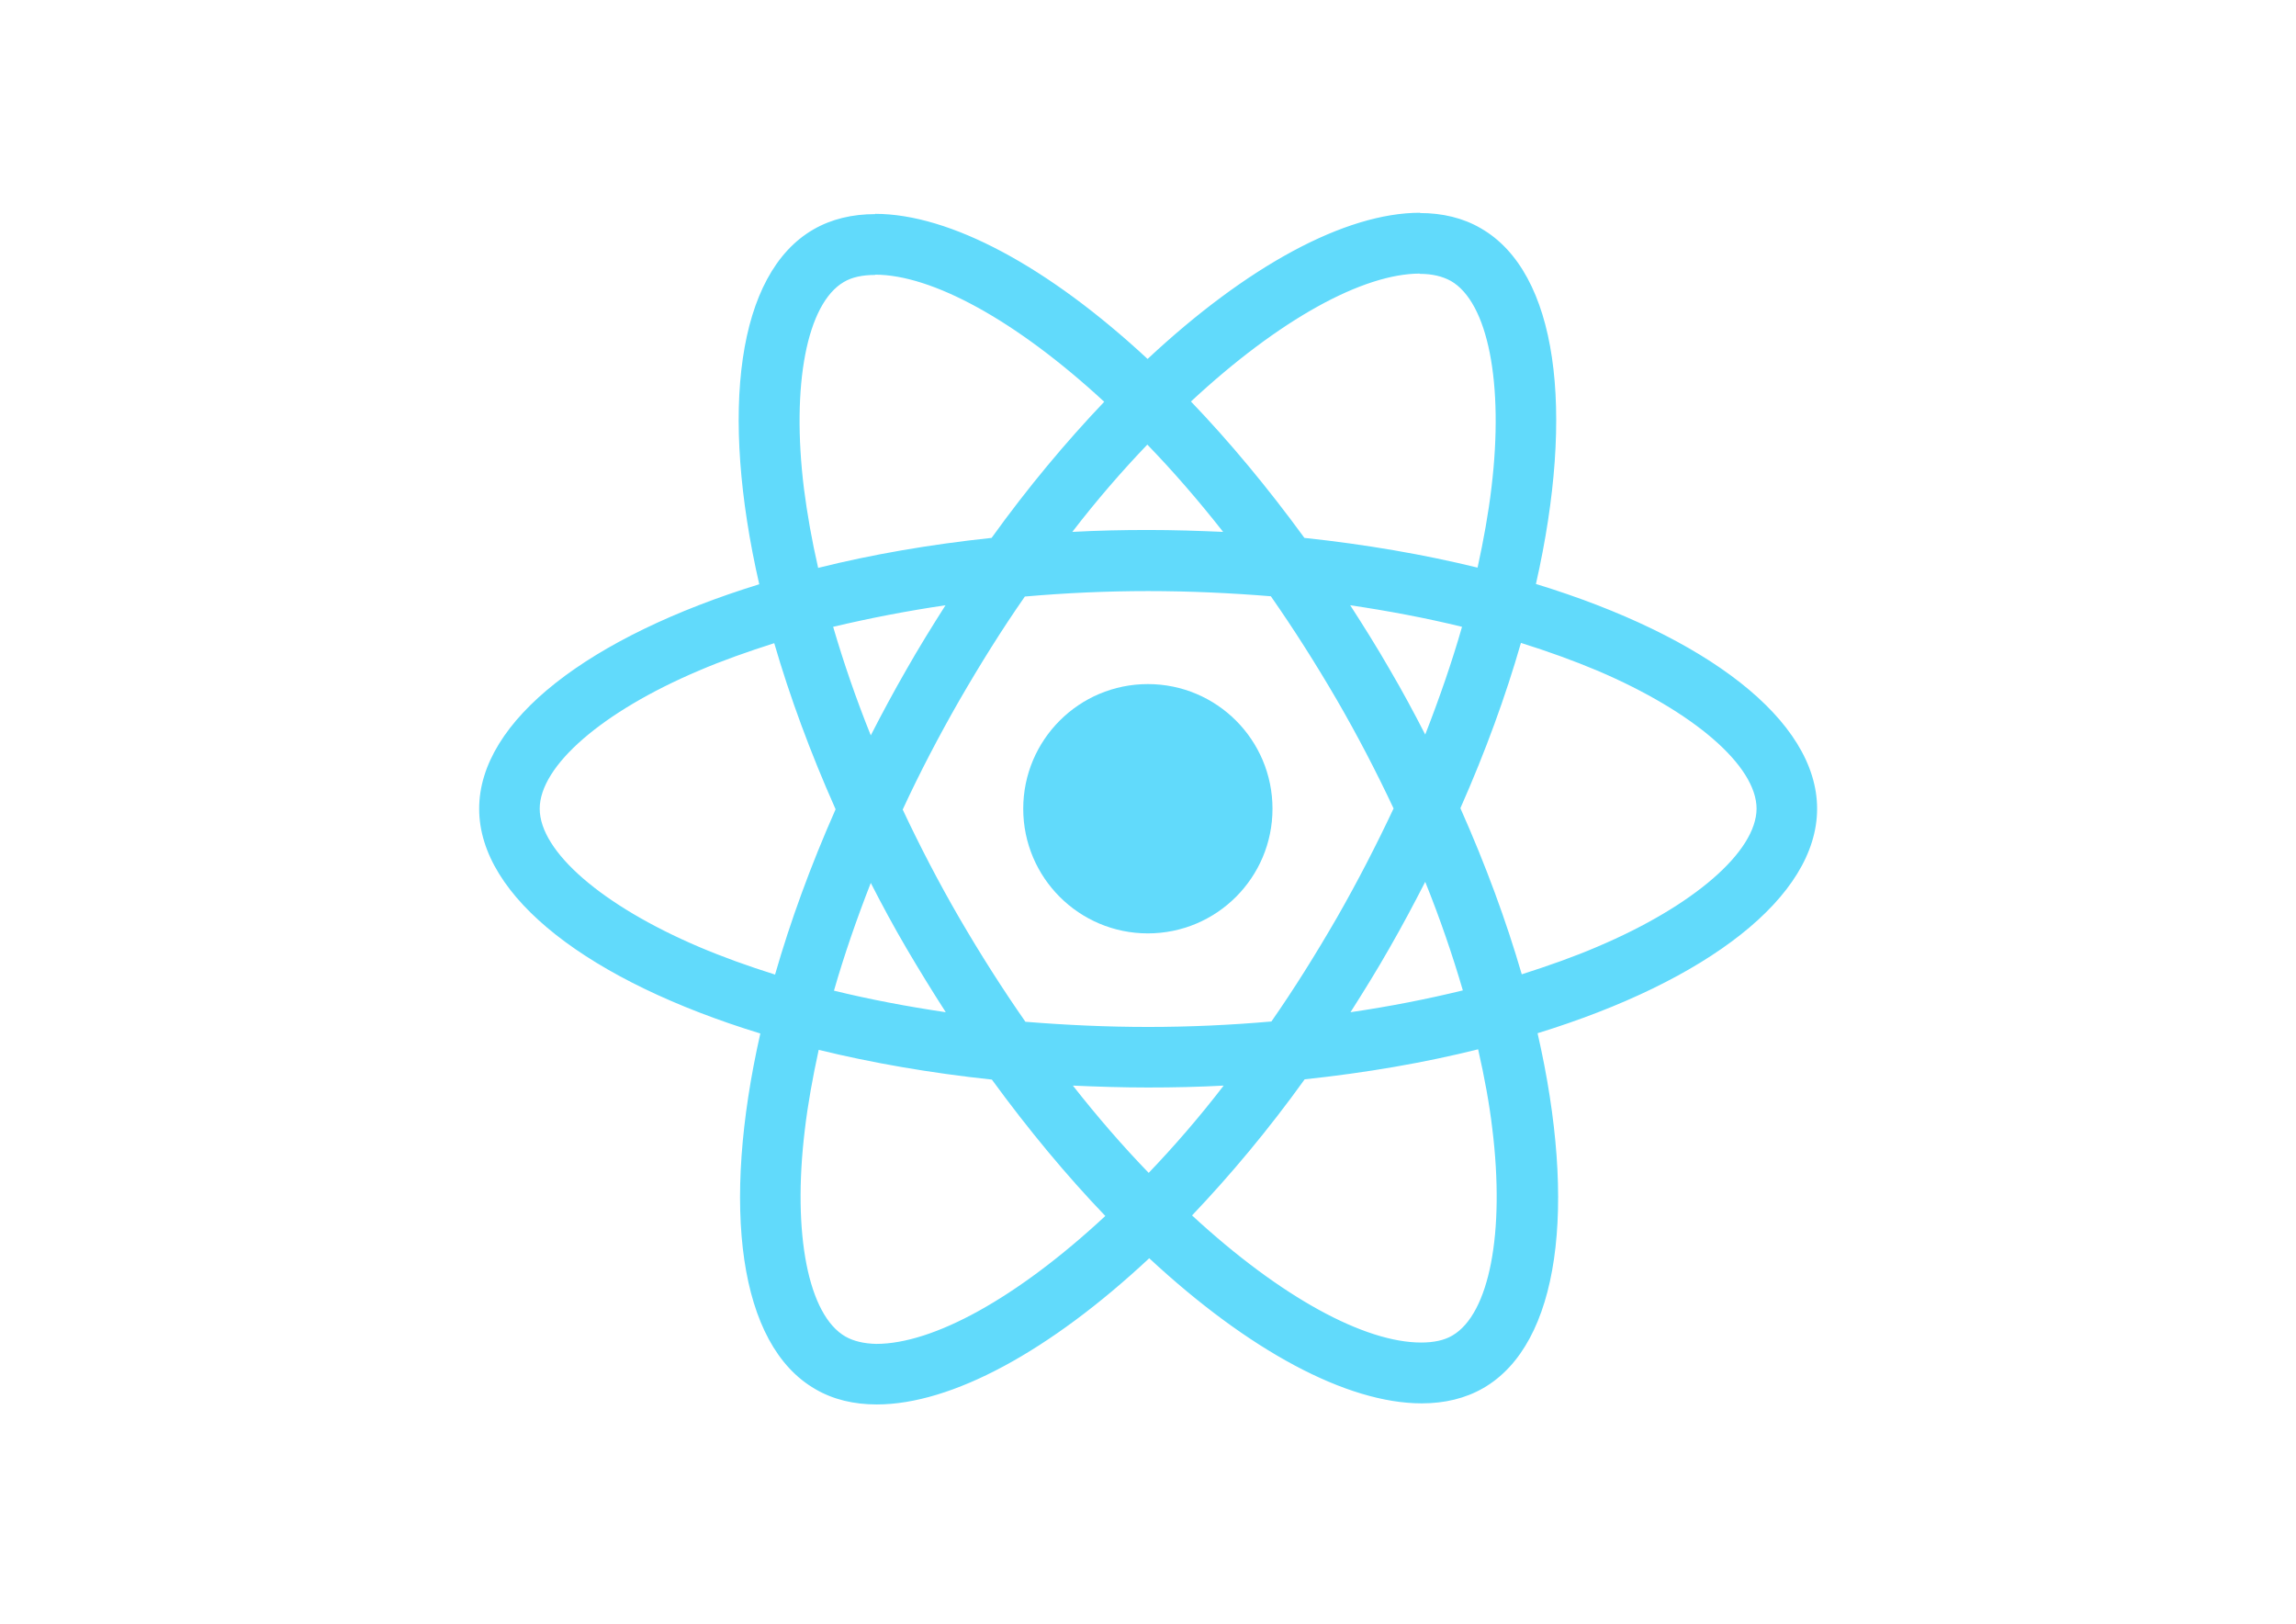
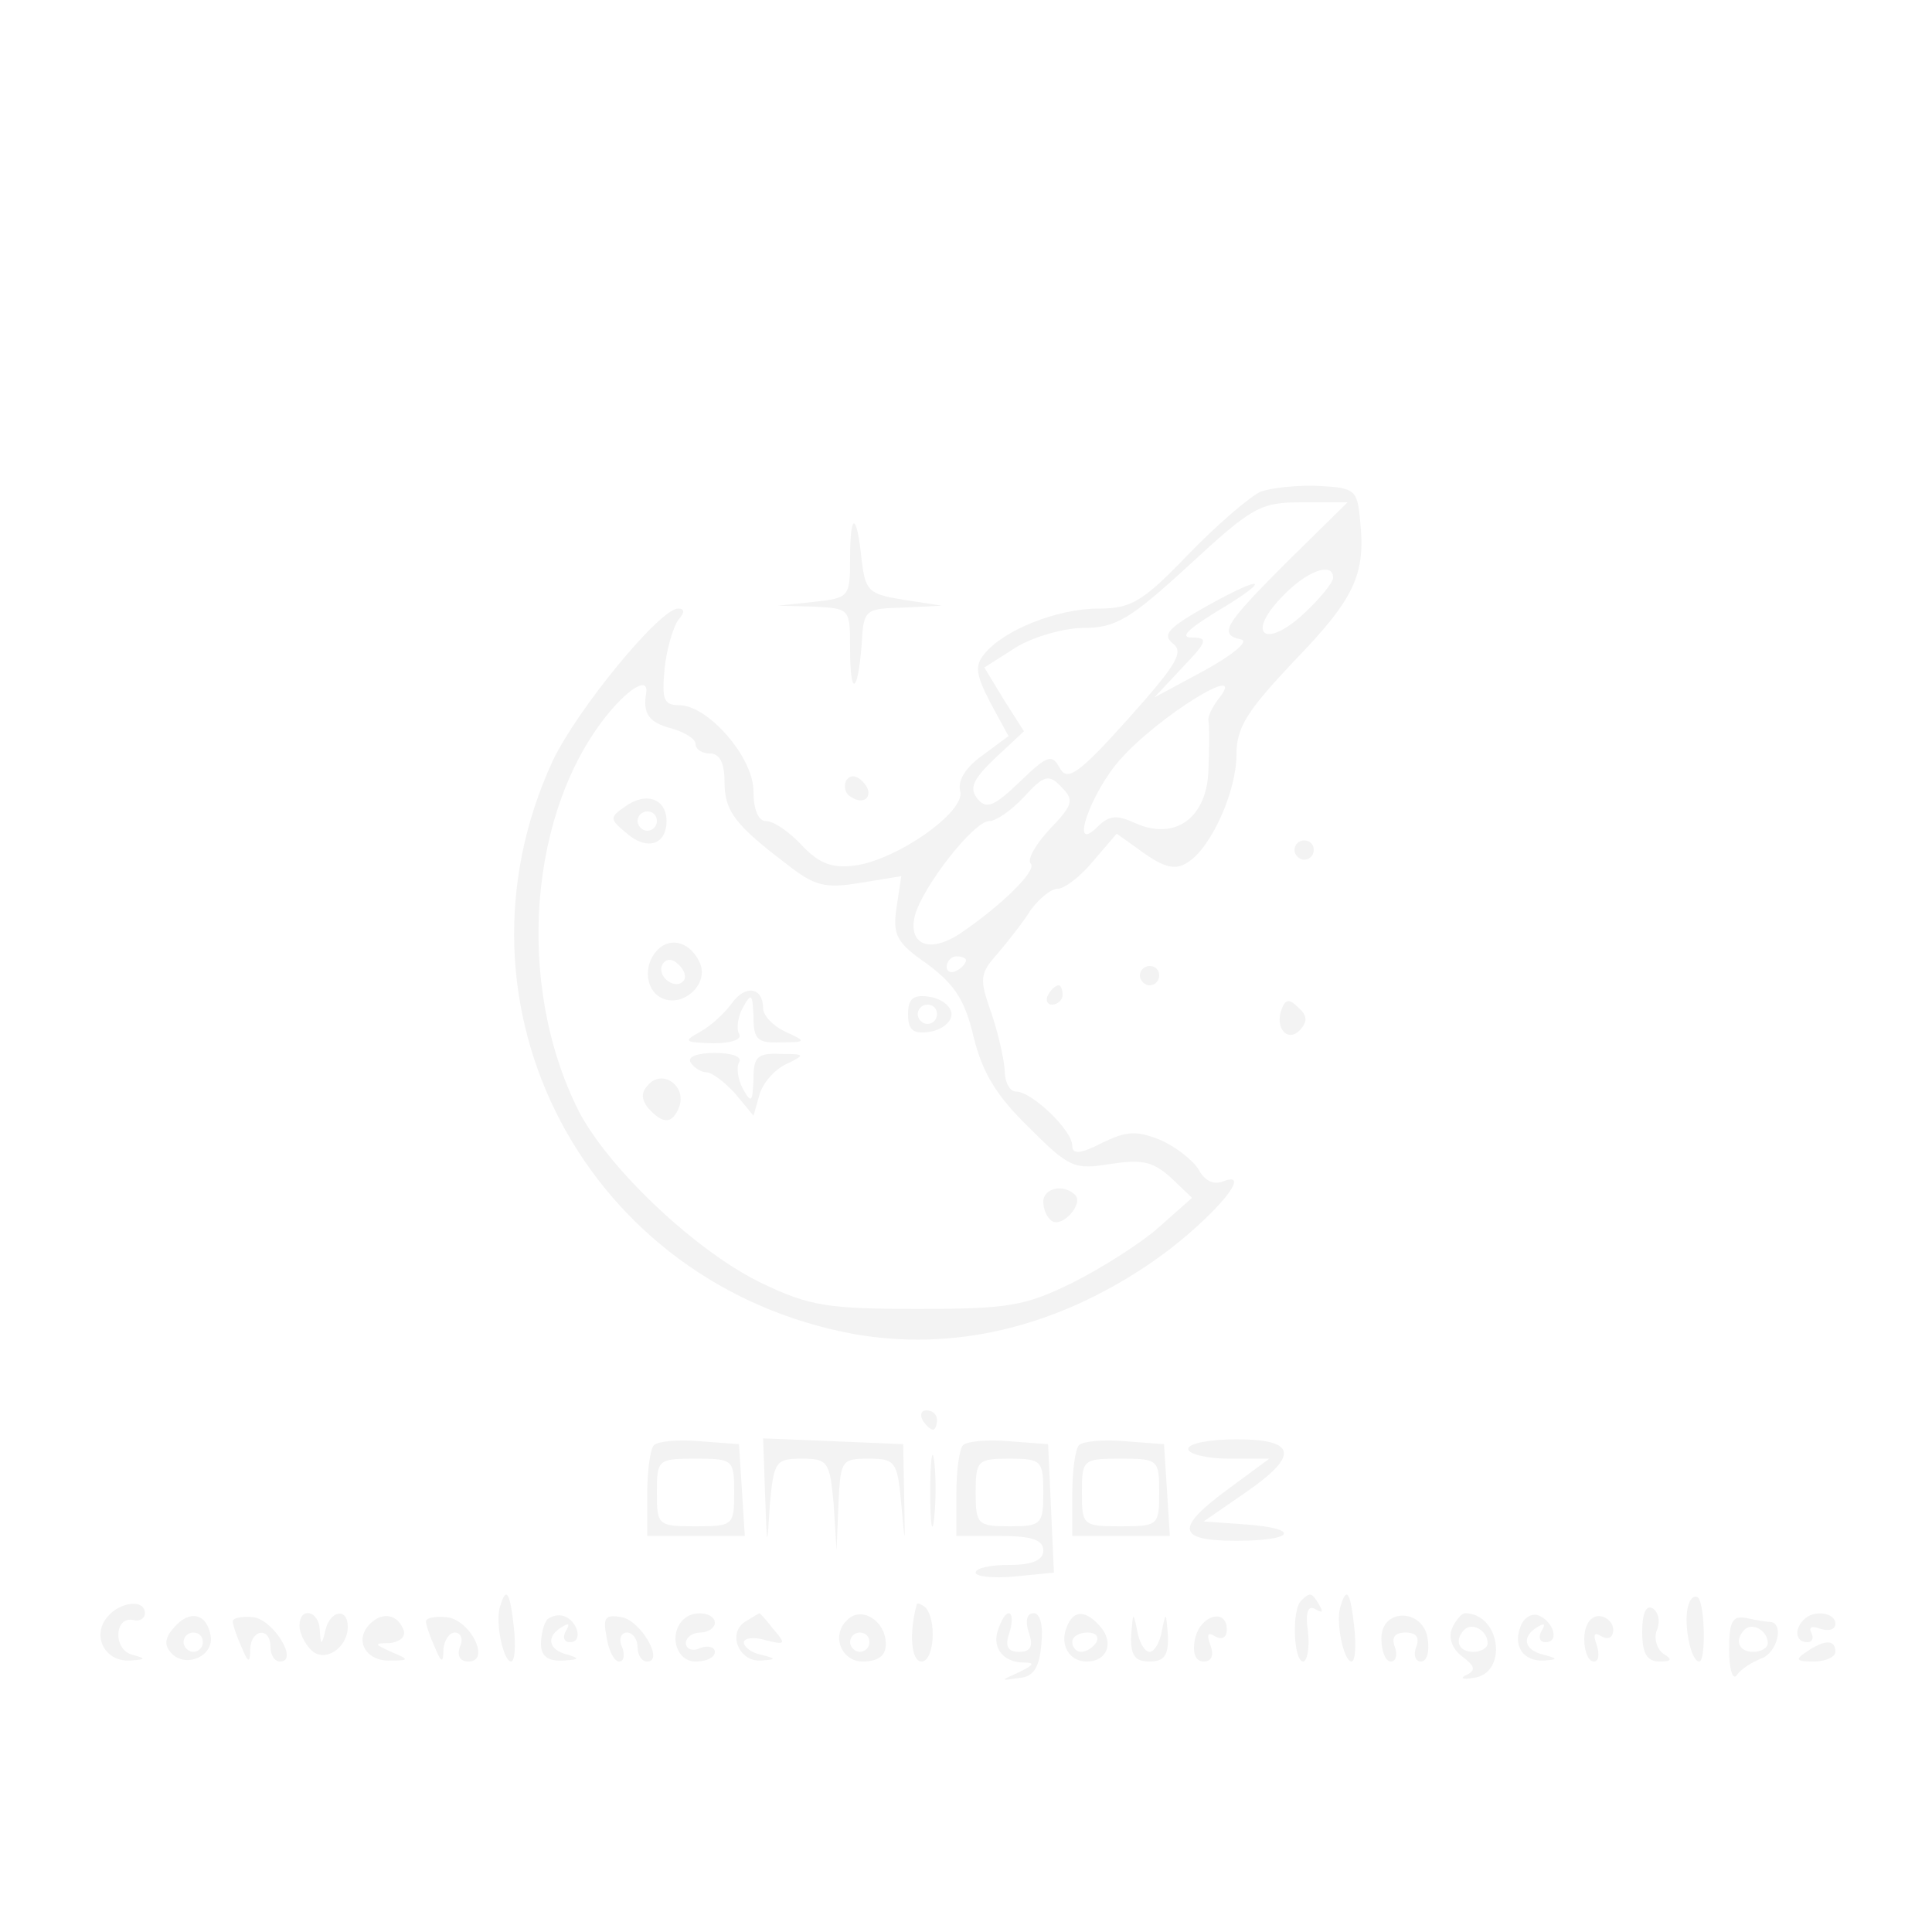
- <svg xmlns="http://www.w3.org/2000/svg" viewBox="0 0 841.9 595.3">
-   <g fill="#61DAFB">
-     <path d="M666.3 296.5c0-32.5-40.7-63.3-103.1-82.4 14.4-63.6 8-114.2-20.2-130.4-6.5-3.8-14.1-5.6-22.4-5.6v22.3c4.6 0 8.3.9 11.4 2.6 13.6 7.8 19.5 37.5 14.9 75.7-1.1 9.4-2.9 19.3-5.1 29.4-19.6-4.8-41-8.5-63.5-10.9-13.5-18.5-27.5-35.3-41.6-50 32.6-30.3 63.2-46.9 84-46.9V78c-27.5 0-63.5 19.6-99.9 53.6-36.4-33.8-72.4-53.2-99.9-53.2v22.3c20.7 0 51.4 16.5 84 46.6-14 14.7-28 31.4-41.3 49.9-22.6 2.4-44 6.1-63.6 11-2.3-10-4-19.7-5.2-29-4.7-38.2 1.1-67.9 14.6-75.8 3-1.8 6.9-2.6 11.5-2.6V78.5c-8.4 0-16 1.8-22.6 5.6-28.1 16.2-34.4 66.7-19.9 130.1-62.2 19.2-102.7 49.9-102.7 82.3 0 32.5 40.7 63.3 103.1 82.4-14.4 63.6-8 114.2 20.2 130.4 6.5 3.8 14.1 5.6 22.5 5.6 27.5 0 63.5-19.6 99.9-53.6 36.4 33.8 72.4 53.2 99.9 53.2 8.4 0 16-1.8 22.6-5.6 28.1-16.2 34.4-66.7 19.9-130.1 62-19.1 102.5-49.9 102.5-82.3zm-130.2-66.7c-3.7 12.9-8.3 26.2-13.5 39.5-4.1-8-8.4-16-13.1-24-4.6-8-9.5-15.8-14.4-23.4 14.2 2.1 27.9 4.7 41 7.9zm-45.8 106.5c-7.8 13.5-15.8 26.3-24.1 38.2-14.9 1.3-30 2-45.2 2-15.1 0-30.2-.7-45-1.9-8.3-11.9-16.4-24.6-24.2-38-7.6-13.1-14.5-26.4-20.8-39.8 6.2-13.4 13.2-26.8 20.7-39.9 7.8-13.5 15.8-26.3 24.1-38.2 14.9-1.3 30-2 45.2-2 15.1 0 30.2.7 45 1.9 8.3 11.9 16.4 24.6 24.2 38 7.6 13.1 14.5 26.4 20.8 39.8-6.3 13.4-13.2 26.8-20.7 39.9zm32.3-13c5.4 13.4 10 26.8 13.8 39.8-13.1 3.2-26.9 5.9-41.2 8 4.9-7.7 9.8-15.6 14.4-23.7 4.6-8 8.9-16.1 13-24.1zM421.2 430c-9.3-9.6-18.6-20.3-27.8-32 9 .4 18.2.7 27.5.7 9.4 0 18.7-.2 27.8-.7-9 11.7-18.3 22.4-27.5 32zm-74.4-58.9c-14.2-2.1-27.9-4.7-41-7.9 3.7-12.9 8.3-26.2 13.5-39.5 4.1 8 8.4 16 13.1 24 4.7 8 9.5 15.8 14.4 23.4zM420.7 163c9.3 9.6 18.6 20.3 27.8 32-9-.4-18.2-.7-27.5-.7-9.4 0-18.7.2-27.8.7 9-11.7 18.3-22.4 27.5-32zm-74 58.9c-4.9 7.7-9.8 15.6-14.4 23.7-4.6 8-8.9 16-13 24-5.4-13.4-10-26.8-13.8-39.8 13.1-3.1 26.9-5.8 41.2-7.9zm-90.5 125.2c-35.4-15.1-58.3-34.9-58.3-50.6 0-15.7 22.9-35.6 58.3-50.6 8.6-3.7 18-7 27.7-10.1 5.7 19.6 13.2 40 22.5 60.9-9.2 20.8-16.6 41.1-22.2 60.6-9.9-3.1-19.3-6.5-28-10.2zM310 490c-13.6-7.8-19.5-37.5-14.9-75.7 1.1-9.4 2.9-19.3 5.1-29.4 19.6 4.8 41 8.5 63.5 10.9 13.5 18.5 27.5 35.3 41.6 50-32.6 30.3-63.2 46.9-84 46.9-4.5-.1-8.3-1-11.3-2.7zm237.2-76.2c4.7 38.2-1.1 67.9-14.6 75.8-3 1.8-6.9 2.6-11.5 2.6-20.7 0-51.4-16.5-84-46.6 14-14.7 28-31.4 41.3-49.9 22.6-2.4 44-6.1 63.6-11 2.3 10.1 4.1 19.8 5.2 29.1zm38.5-66.7c-8.6 3.7-18 7-27.7 10.1-5.7-19.6-13.2-40-22.5-60.9 9.2-20.8 16.6-41.1 22.2-60.6 9.9 3.1 19.3 6.5 28.1 10.2 35.4 15.1 58.3 34.9 58.3 50.6-.1 15.7-23 35.6-58.4 50.6zM320.8 78.4z" />
-     <circle cx="420.9" cy="296.5" r="45.7" />
-     <path d="M520.5 78.1z" />
+ <svg xmlns="http://www.w3.org/2000/svg" version="1.0" width="200pt" height="200pt" viewBox="0 0 200 200" preserveAspectRatio="xMidYMid meet">
+   <g transform="translate(0,200) scale(0.1,-0.1)" fill="#f3f3f3" stroke="none">
+     <path d="M1305 1491 c-11 -5 -45 -34 -75 -65 -47 -49 -59 -56 -93 -56 -42 0 -98 -22 -118 -47 -10 -12 -9 -21 6 -50 l19 -35 -27 -20 c-17 -12 -26 -26 -23 -37 6 -21 -65 -71 -109 -77 -24 -3 -37 2 -55 21 -13 14 -29 25 -37 25 -8 0 -13 12 -13 31 0 35 -47 89 -77 89 -16 0 -18 6 -15 38 2 20 9 43 14 50 7 8 7 12 0 12 -19 0 -105 -105 -130 -158 -117 -254 35 -542 312 -593 102 -18 207 6 305 72 58 39 113 100 77 86 -10 -4 -19 1 -25 12 -6 10 -24 24 -40 31 -25 10 -35 9 -60 -3 -23 -12 -31 -12 -31 -3 0 16 -42 56 -58 56 -7 0 -12 10 -12 23 -1 12 -7 39 -14 59 -12 34 -12 40 6 60 11 13 27 33 35 46 9 12 21 22 28 22 7 0 24 13 37 29 l24 28 28 -20 c21 -15 33 -18 45 -10 24 14 51 73 51 112 0 28 11 45 59 96 63 65 75 90 69 146 -3 32 -5 34 -43 36 -22 1 -49 -2 -60 -6z m27 -73 c-65 -65 -71 -75 -47 -80 8 -2 -9 -16 -38 -32 l-52 -28 29 31 c26 27 27 31 10 31 -13 0 -5 8 24 26 59 35 53 41 -8 7 -41 -23 -47 -30 -36 -39 12 -9 4 -22 -46 -78 -52 -58 -63 -65 -71 -51 -8 15 -13 13 -41 -14 -27 -26 -35 -29 -44 -18 -9 11 -5 20 18 42 l30 28 -21 33 -20 33 33 21 c18 11 50 20 70 20 33 0 48 9 109 65 66 61 74 65 117 65 l47 0 -63 -62z m48 -16 c0 -5 -13 -21 -29 -36 -40 -38 -62 -24 -25 15 26 28 54 38 54 21z m-711 -119 c-4 -22 3 -31 26 -37 14 -4 25 -11 25 -16 0 -6 7 -10 15 -10 10 0 15 -10 15 -29 0 -31 11 -45 65 -86 28 -22 39 -25 75 -19 l43 7 -5 -33 c-4 -28 0 -36 32 -58 28 -21 39 -37 48 -76 9 -36 23 -60 57 -93 42 -42 47 -44 84 -38 33 5 44 3 63 -14 l22 -21 -35 -31 c-18 -16 -59 -42 -89 -57 -49 -24 -66 -27 -160 -27 -92 0 -112 3 -160 26 -68 32 -160 119 -191 179 -66 131 -52 312 32 413 22 26 40 36 38 20z m592 -7 c-6 -8 -11 -18 -10 -22 1 -5 1 -27 0 -50 -1 -50 -34 -75 -76 -56 -20 9 -27 8 -40 -5 -28 -27 -6 36 24 70 39 45 136 105 102 63z m-174 -134 c-15 -16 -24 -32 -20 -36 7 -7 -31 -44 -74 -73 -31 -20 -53 -11 -46 19 8 30 61 98 77 98 7 0 23 11 36 25 21 23 26 24 39 10 13 -13 12 -18 -12 -43z m-87 -136 c0 -3 -4 -8 -10 -11 -5 -3 -10 -1 -10 4 0 6 5 11 10 11 6 0 10 -2 10 -4z" />
+     <path d="M647 1165 c-16 -11 -16 -13 1 -27 21 -19 42 -13 42 12 0 23 -21 31 -43 15z m33 -15 c0 -5 -4 -10 -10 -10 -5 0 -10 5 -10 10 0 6 5 10 10 10 6 0 10 -4 10 -10z" />
+     <path d="M681 1017 c-16 -16 -13 -44 6 -51 21 -8 46 15 38 36 -9 22 -30 29 -44 15z m26 -33 c-9 -9 -28 6 -21 18 4 6 10 6 17 -1 6 -6 8 -13 4 -17z" />
+     <path d="M758 962 c-7 -10 -22 -24 -33 -30 -18 -10 -17 -11 13 -12 19 0 31 4 27 10 -3 5 -1 18 4 27 9 16 10 14 11 -9 0 -24 4 -28 28 -27 27 0 27 1 5 11 -13 6 -23 17 -23 24 0 22 -18 25 -32 6z" />
+     <path d="M940 950 c0 -16 5 -21 23 -18 12 2 22 10 22 18 0 8 -10 16 -22 18 -18 3 -23 -2 -23 -18z m30 0 c0 -5 -4 -10 -10 -10 -5 0 -10 5 -10 10 0 6 5 10 10 10 6 0 10 -4 10 -10z" />
+     <path d="M715 900 c3 -5 11 -10 16 -10 6 0 19 -10 30 -22 l19 -23 6 21 c3 12 15 26 27 32 21 10 21 11 -5 11 -24 1 -28 -3 -28 -26 -1 -24 -2 -26 -11 -10 -5 9 -7 22 -4 27 4 6 -7 10 -25 10 -18 0 -29 -4 -25 -10z" />
+     <path d="M672 878 c-8 -8 -9 -15 -1 -25 15 -17 25 -17 32 1 8 21 -16 39 -31 24z" />
+     <path d="M1080 756 c0 -8 4 -17 9 -20 11 -7 33 18 24 27 -12 12 -33 7 -33 -7z" />
+     <path d="M880 1422 c0 -40 -1 -41 -37 -45 l-38 -4 38 -1 c37 -2 37 -2 37 -44 0 -50 8 -47 12 5 2 36 3 37 43 38 l40 2 -39 6 c-37 6 -40 9 -44 41 -5 50 -12 51 -12 2z" />
+     <path d="M876 1192 c-3 -6 -1 -14 5 -17 15 -10 25 3 12 16 -7 7 -13 7 -17 1z" />
+     <path d="M1340 1120 c0 -5 5 -10 10 -10 6 0 10 5 10 10 0 6 -4 10 -10 10 -5 0 -10 -4 -10 -10z" />
+     <path d="M1180 990 c0 -5 5 -10 10 -10 6 0 10 5 10 10 0 6 -4 10 -10 10 -5 0 -10 -4 -10 -10z" />
+     <path d="M1085 970 c-3 -5 -1 -10 4 -10 6 0 11 5 11 10 0 6 -2 10 -4 10 -3 0 -8 -4 -11 -10z" />
+     <path d="M1327 956 c-8 -20 6 -36 19 -22 8 9 7 15 -2 23 -9 9 -13 9 -17 -1z" />
+     <path d="M955 530 c3 -5 8 -10 11 -10 2 0 4 5 4 10 0 6 -5 10 -11 10 -5 0 -7 -4 -4 -10z" />
+     <path d="M677 504 c-4 -4 -7 -27 -7 -51 l0 -43 51 0 50 0 -3 48 -3 47 -40 3 c-23 2 -44 0 -48 -4z m83 -49 c0 -34 -1 -35 -40 -35 -39 0 -40 1 -40 35 0 34 1 35 40 35 39 0 40 -1 40 -35z" />
+     <path d="M792 453 c2 -57 2 -57 5 -10 4 44 6 47 33 47 27 0 29 -3 33 -47 l3 -48 2 48 c2 45 3 47 31 47 28 0 30 -3 34 -47 4 -45 4 -44 3 7 l-1 55 -72 3 -73 3 2 -58z" />
+     <path d="M963 455 c0 -33 2 -45 4 -27 2 18 2 45 0 60 -2 15 -4 0 -4 -33z" />
+     <path d="M997 504 c-4 -4 -7 -27 -7 -51 l0 -43 45 0 c33 0 45 -4 45 -15 0 -10 -11 -15 -35 -15 -19 0 -35 -3 -35 -8 0 -4 18 -6 40 -4 l41 4 -3 67 -3 66 -40 3 c-23 2 -44 0 -48 -4z m83 -49 c0 -33 -2 -35 -35 -35 -33 0 -35 2 -35 35 0 33 2 35 35 35 33 0 35 -2 35 -35z" />
+     <path d="M1117 504 c-4 -4 -7 -27 -7 -51 l0 -43 51 0 50 0 -3 48 -3 47 -40 3 c-23 2 -44 0 -48 -4z m83 -49 c0 -34 -1 -35 -40 -35 -39 0 -40 1 -40 35 0 34 1 35 40 35 39 0 40 -1 40 -35z" />
+     <path d="M1230 500 c0 -5 19 -10 42 -10 l42 0 -42 -31 c-56 -41 -54 -54 8 -54 61 0 67 13 8 17 l-42 3 42 29 c57 39 55 56 -8 56 -27 0 -50 -4 -50 -10z" />
+     <path d="M518 338 c-6 -16 3 -58 11 -58 4 0 5 16 3 35 -4 37 -8 43 -14 23z" />
+     <path d="M1347 343 c-10 -9 -8 -63 2 -63 4 0 7 14 5 31 -3 20 0 28 8 23 7 -4 8 -3 4 4 -8 14 -10 14 -19 5z" />
+     <path d="M1388 338 c-6 -16 3 -58 11 -58 4 0 5 16 3 35 -4 37 -8 43 -14 23z" />
+     <path d="M1748 339 c-6 -17 2 -59 11 -59 7 0 6 58 -1 66 -3 3 -8 0 -10 -7z" />
+     <path d="M111 326 c-16 -19 -3 -46 23 -45 17 1 18 2 3 6 -20 5 -19 40 1 36 7 -2 12 2 12 7 0 15 -26 12 -39 -4z" />
+     <path d="M949 339 c-8 -29 -6 -59 5 -59 13 0 16 43 4 56 -5 4 -9 5 -9 3z" />
+     <path d="M1700 311 c0 -23 5 -31 18 -31 12 0 14 2 4 8 -7 5 -10 16 -7 24 4 9 2 19 -4 23 -7 4 -11 -5 -11 -24z" />
+     <path d="M180 315 c-10 -11 -10 -19 -2 -27 15 -15 44 -2 40 19 -4 23 -22 27 -38 8z m30 -15 c0 -5 -4 -10 -10 -10 -5 0 -10 5 -10 10 0 6 5 10 10 10 6 0 10 -4 10 -10z" />
+     <path d="M241 321 c0 -3 4 -15 9 -26 7 -17 9 -17 9 -2 1 21 21 23 21 2 0 -8 4 -15 10 -15 20 0 -8 45 -29 46 -11 1 -21 -1 -20 -5z" />
+     <path d="M310 317 c0 -7 5 -18 12 -25 14 -14 38 2 38 24 0 20 -18 17 -23 -3 -4 -17 -5 -17 -6 0 -1 20 -21 24 -21 4z" />
+     <path d="M383 319 c-17 -17 -4 -39 21 -38 20 0 20 1 1 9 -18 8 -18 9 -2 9 10 1 17 6 15 13 -6 17 -22 20 -35 7z" />
+     <path d="M441 321 c0 -3 4 -15 9 -26 7 -17 9 -17 9 -2 1 9 6 17 12 17 6 0 9 -7 5 -15 -3 -9 0 -15 9 -15 24 0 1 45 -24 46 -11 1 -21 -1 -20 -5z" />
+     <path d="M567 324 c-4 -4 -7 -16 -7 -26 0 -12 7 -18 23 -17 16 1 18 2 5 6 -21 5 -23 19 -6 29 7 4 8 3 4 -4 -4 -7 -2 -12 4 -12 14 0 8 22 -6 27 -6 2 -13 0 -17 -3z" />
+     <path d="M628 305 c2 -14 8 -25 13 -25 5 0 6 7 3 15 -4 8 -1 15 5 15 6 0 11 -7 11 -15 0 -8 4 -15 10 -15 18 0 -7 43 -27 46 -17 3 -19 -1 -15 -21z" />
+     <path d="M707 323 c-15 -15 -7 -43 13 -43 11 0 20 4 20 10 0 5 -7 7 -15 4 -8 -4 -15 -1 -15 5 0 6 7 11 15 11 8 0 15 5 15 10 0 11 -23 14 -33 3z" />
+     <path d="M771 321 c-18 -12 -6 -41 16 -40 17 1 17 2 1 6 -10 2 -18 8 -18 13 0 4 10 6 23 2 20 -5 21 -4 8 11 -7 9 -14 17 -15 17 0 0 -7 -4 -15 -9z" />
+     <path d="M877 323 c-17 -16 -6 -43 16 -43 16 0 24 6 24 18 0 24 -25 40 -40 25z m23 -23 c0 -5 -4 -10 -10 -10 -5 0 -10 5 -10 10 0 6 5 10 10 10 6 0 10 -4 10 -10z" />
+     <path d="M1034 315 c-8 -19 3 -35 24 -36 14 0 13 -2 -3 -10 -20 -9 -20 -9 0 -6 15 1 21 11 23 35 2 19 -1 32 -8 32 -7 0 -9 -8 -5 -20 5 -14 2 -20 -10 -20 -12 0 -15 6 -10 20 7 23 -3 28 -11 5z" />
+     <path d="M1104 315 c-7 -18 3 -35 21 -35 21 0 28 19 15 35 -16 19 -29 19 -36 0z m31 -15 c-3 -5 -10 -10 -16 -10 -5 0 -9 5 -9 10 0 6 7 10 16 10 8 0 12 -4 9 -10z" />
+     <path d="M1171 308 c-1 -22 4 -28 19 -28 15 0 20 6 19 28 -2 23 -2 24 -6 5 -2 -13 -8 -23 -13 -23 -5 0 -11 10 -13 23 -4 19 -4 18 -6 -5z" />
+     <path d="M1237 303 c-3 -15 1 -23 9 -23 8 0 11 6 7 17 -4 11 -3 14 5 9 7 -4 12 -1 12 7 0 23 -28 15 -33 -10z" />
+     <path d="M1430 304 c0 -13 4 -24 10 -24 5 0 7 7 4 15 -4 10 0 15 11 15 11 0 15 -5 11 -15 -3 -8 -1 -15 5 -15 6 0 9 10 7 23 -4 32 -48 33 -48 1z" />
+     <path d="M1503 314 c-4 -10 1 -22 11 -29 13 -10 14 -14 4 -19 -7 -3 -4 -5 7 -3 36 4 29 66 -8 67 -4 0 -10 -7 -14 -16z m37 -15 c0 -5 -7 -9 -15 -9 -15 0 -20 12 -9 23 8 8 24 -1 24 -14z" />
+     <path d="M1574 316 c-8 -20 3 -36 24 -35 15 1 15 2 0 6 -21 5 -23 19 -6 29 7 4 8 3 4 -4 -4 -7 -2 -12 4 -12 15 0 8 22 -8 28 -7 2 -15 -3 -18 -12z" />
+     <path d="M1640 303 c0 -12 4 -23 10 -23 5 0 6 7 3 17 -4 11 -3 14 5 9 7 -4 12 -1 12 7 0 7 -7 14 -15 14 -9 0 -15 -10 -15 -24z" />
+     <path d="M1790 292 c0 -21 4 -32 8 -26 4 6 15 13 25 17 17 6 24 36 10 38 -5 0 -16 2 -25 4 -15 3 -18 -4 -18 -33z m40 7 c0 -5 -7 -9 -15 -9 -15 0 -20 12 -9 23 8 8 24 -1 24 -14z" />
+     <path d="M1867 323 c-10 -10 -8 -23 4 -23 5 0 7 4 4 10 -3 6 1 7 9 4 9 -3 16 -1 16 5 0 12 -23 15 -33 4z" />
+     <path d="M1870 290 c-12 -8 -11 -10 8 -10 12 0 22 5 22 10 0 13 -11 13 -30 0z" />
  </g>
</svg>
